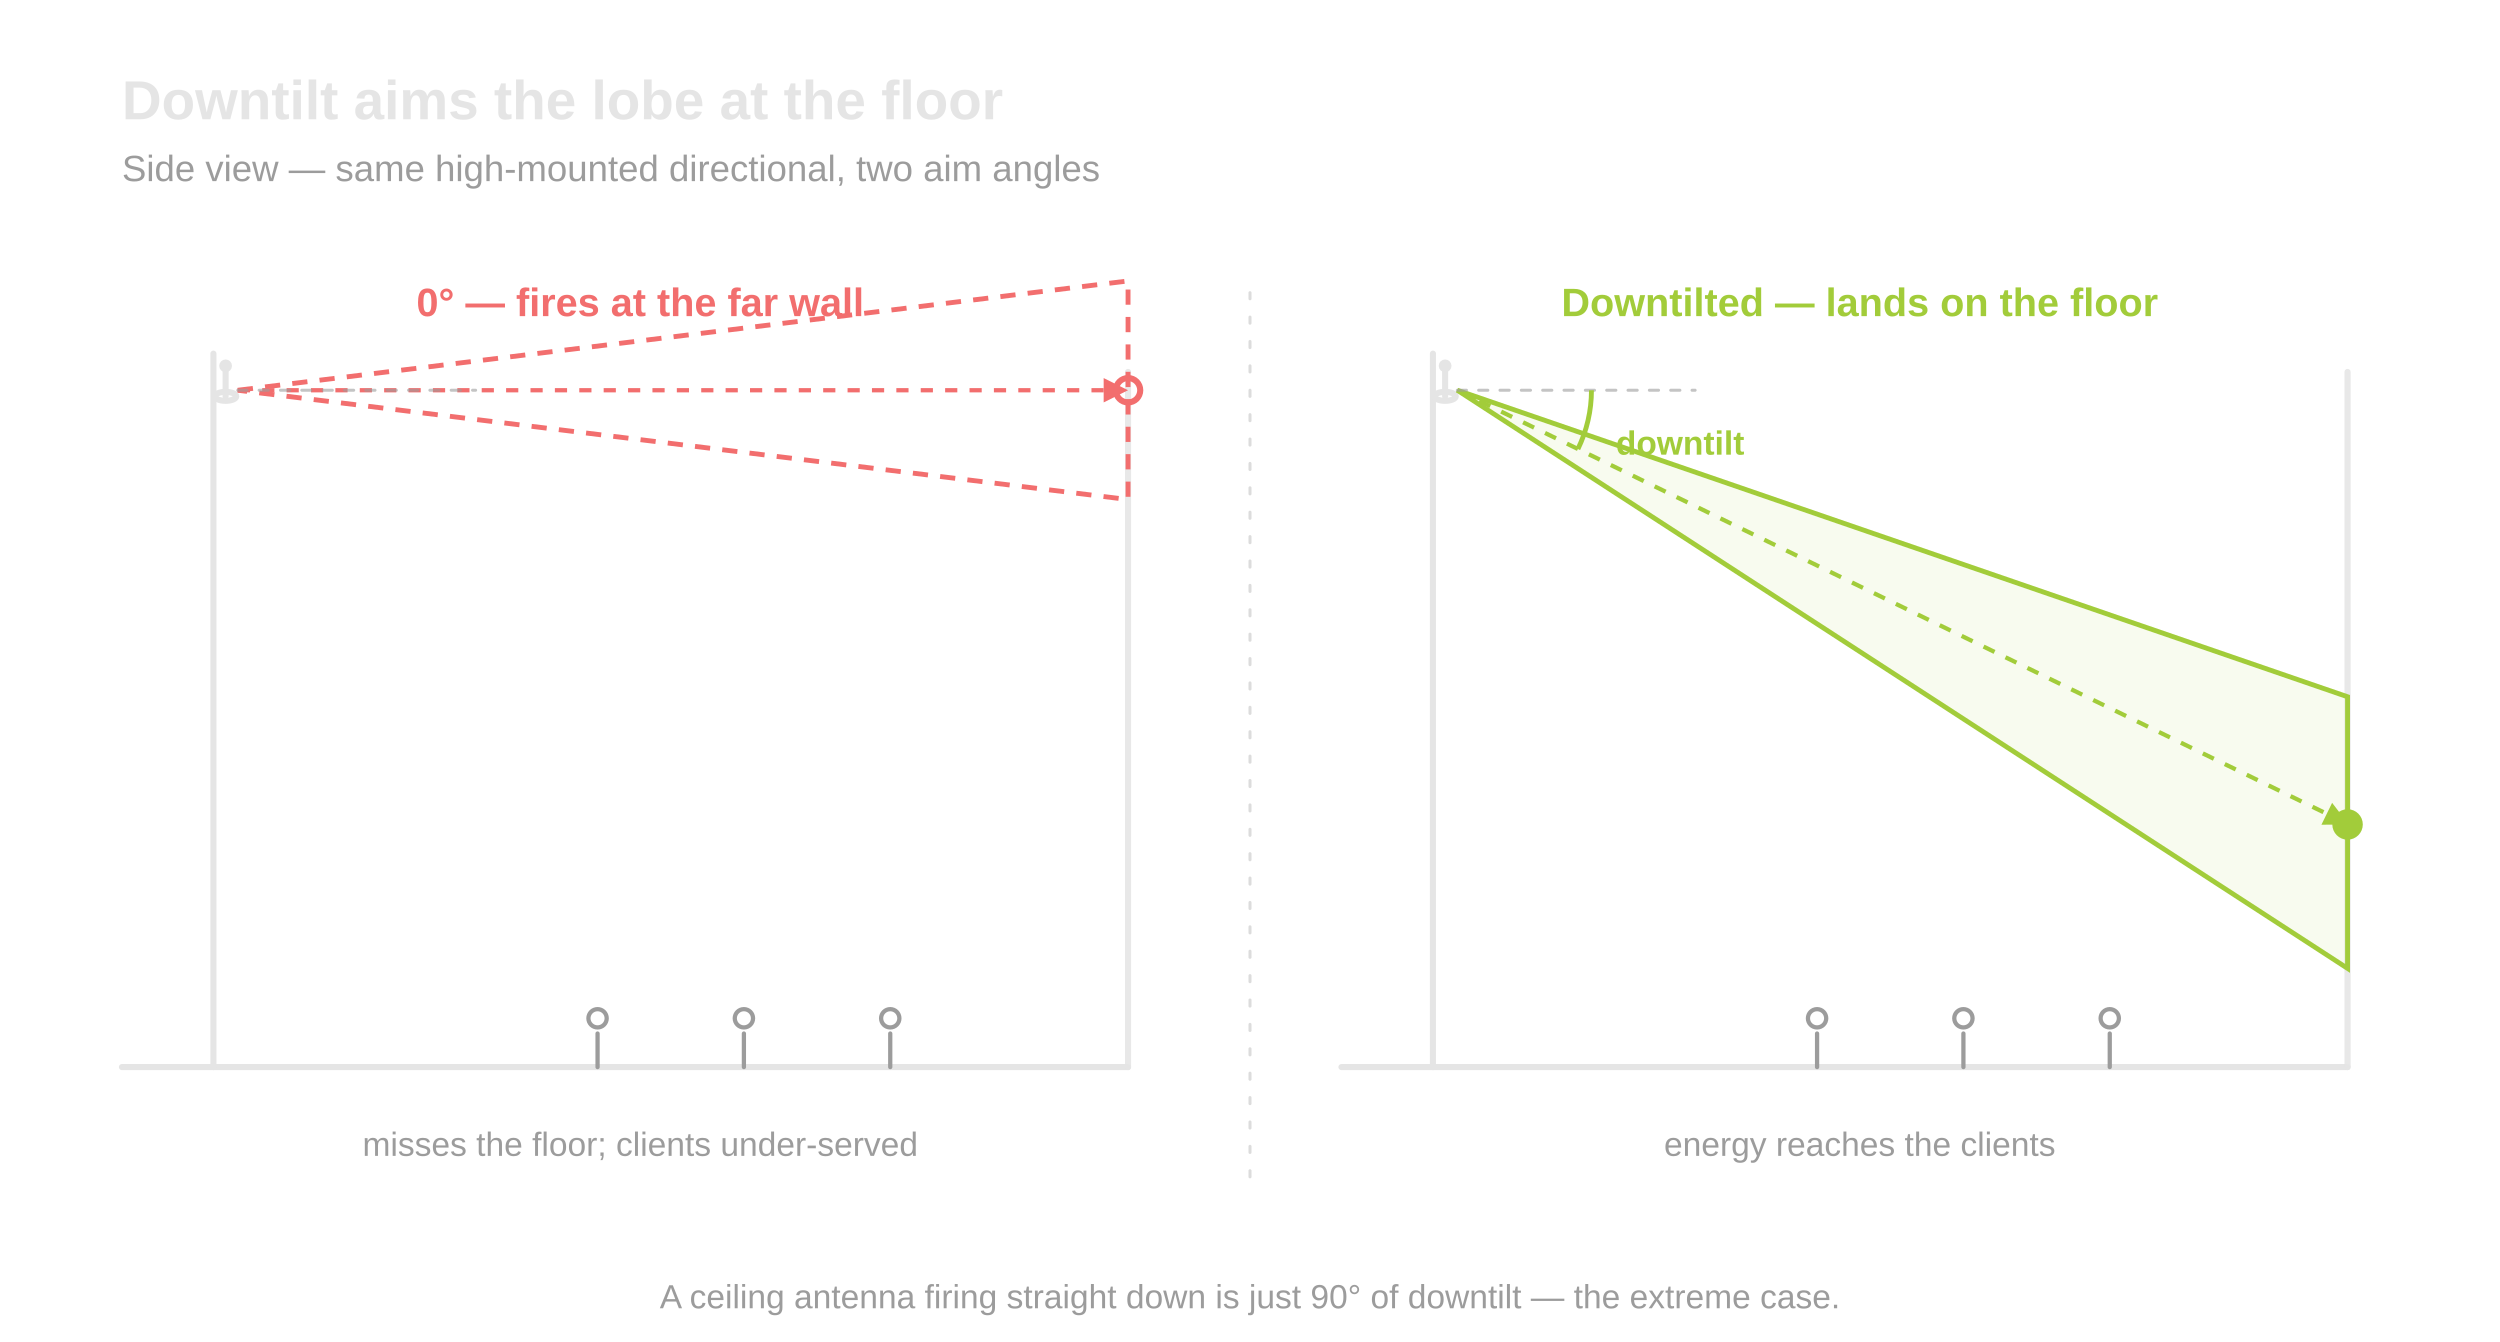
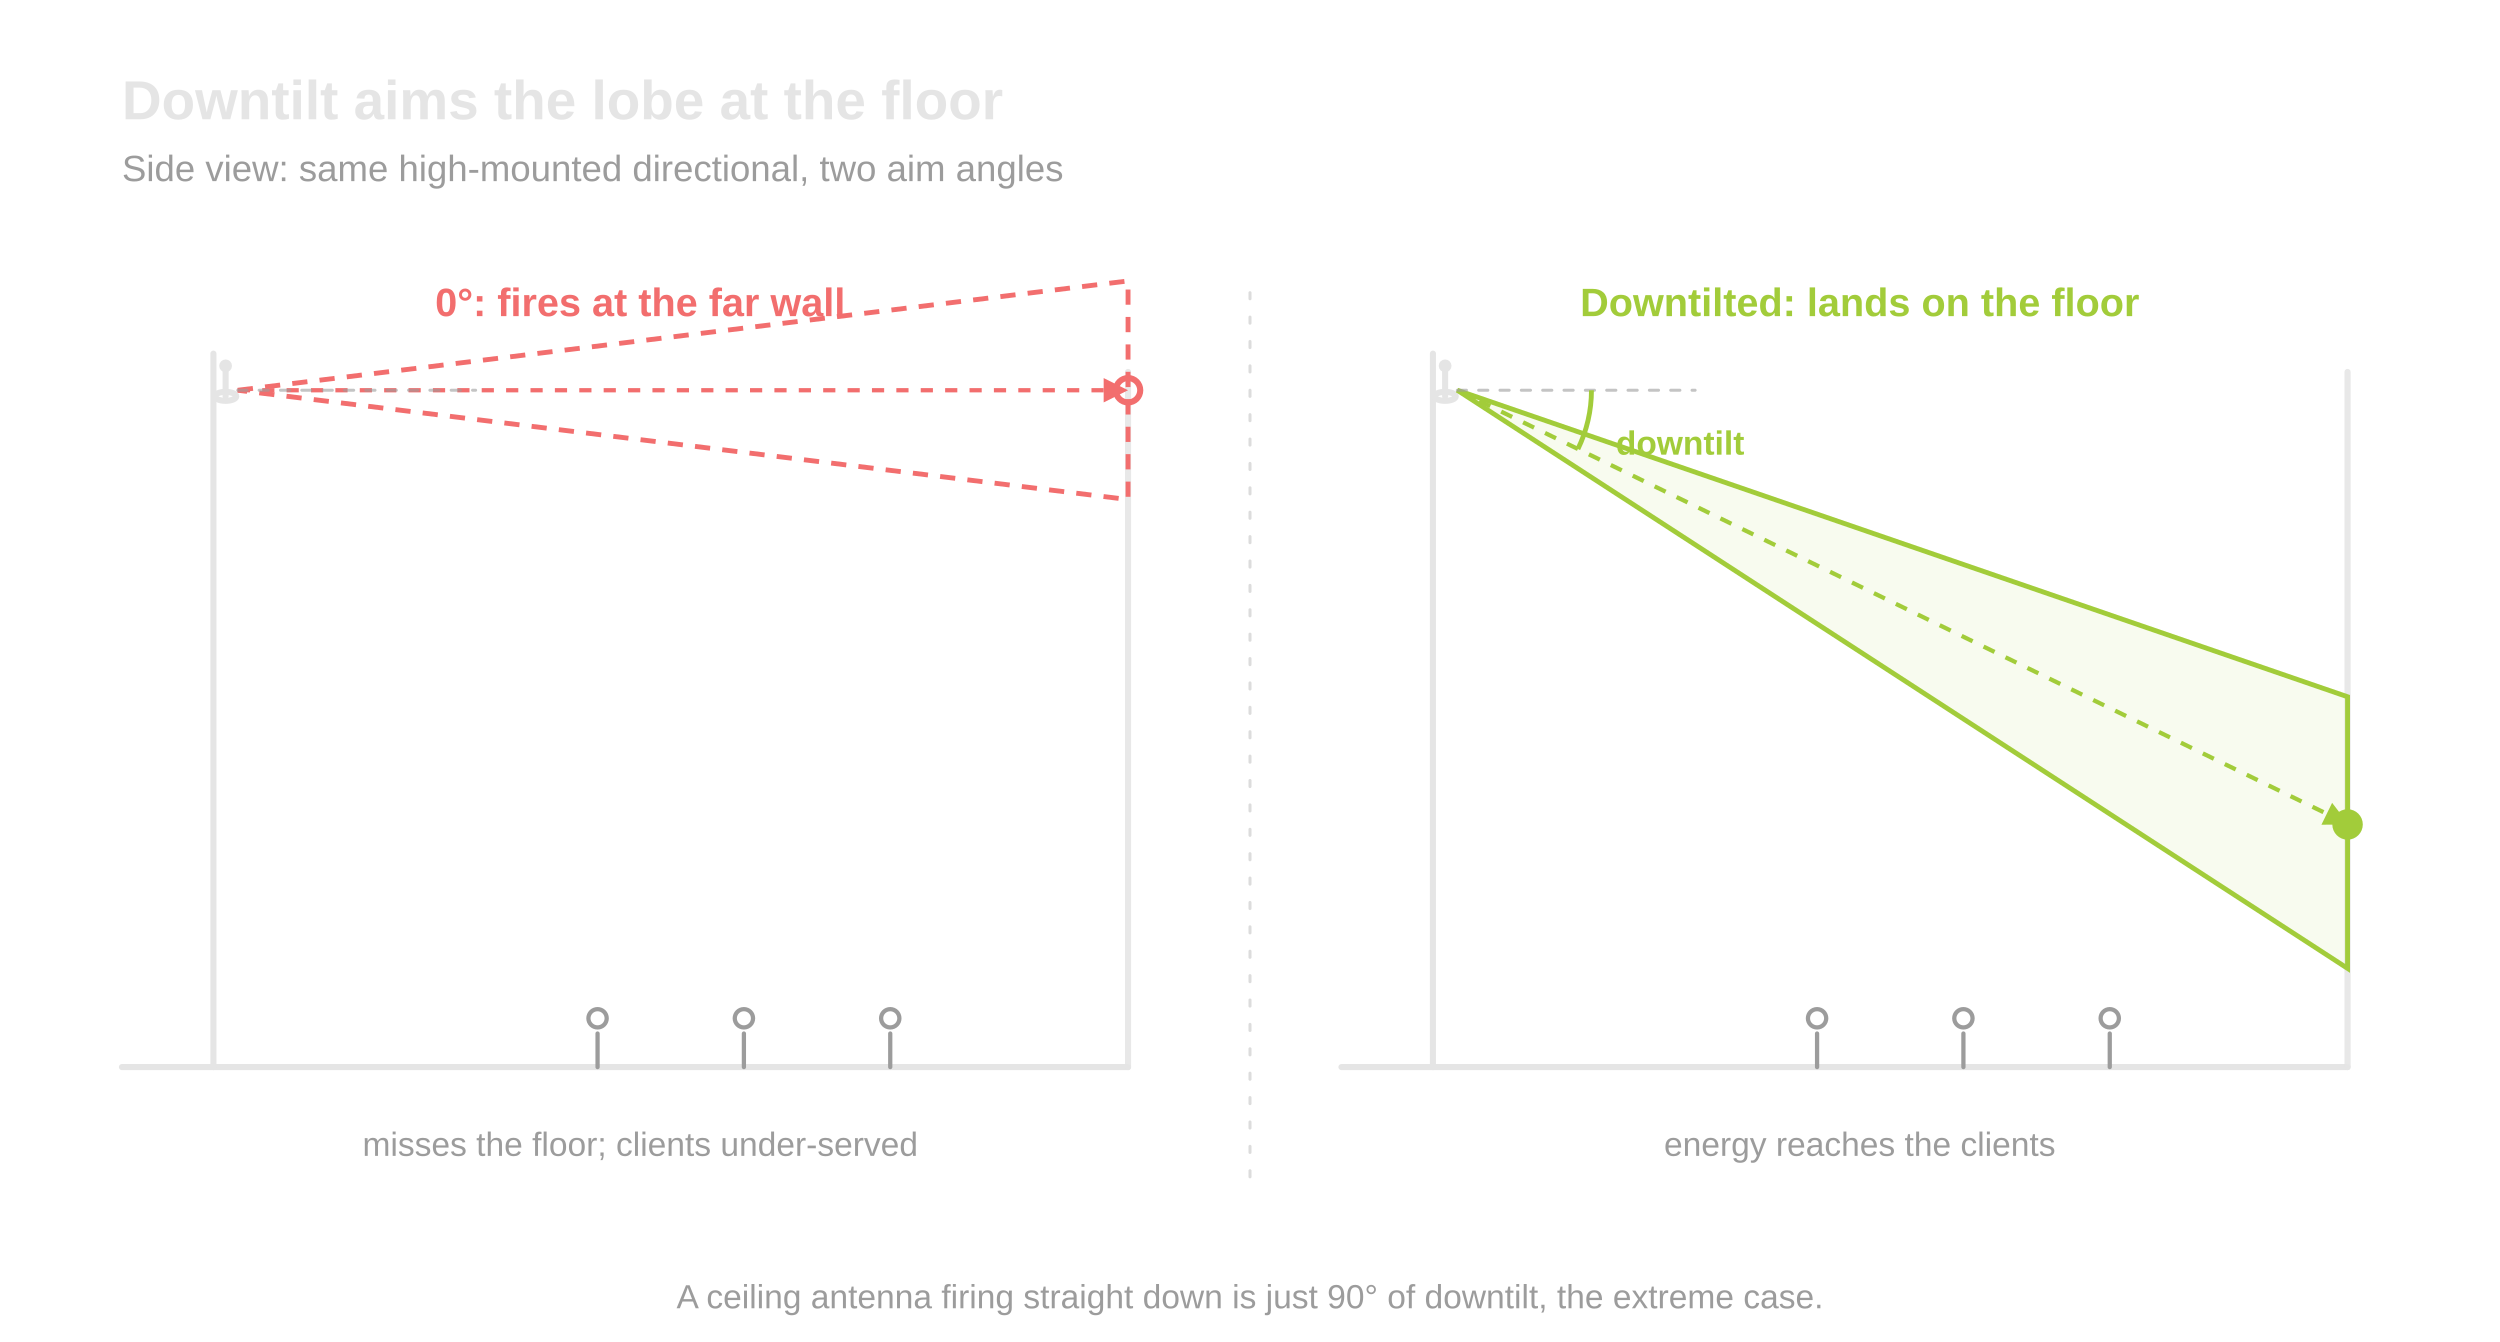
<svg xmlns="http://www.w3.org/2000/svg" viewBox="0 0 820 440" width="820" height="440" role="img" aria-label="Side-view downtilt geometry: a high-mounted directional at 0 degrees fires at the far wall and misses the floor, versus downtilted so the main lobe lands on the floor where clients are; a ceiling antenna straight down is 90 degrees of downtilt">
  <text x="40" y="34" font-family="'IBM Plex Sans','Helvetica Neue',Arial,sans-serif" font-size="18" fill="#E5E5E5" text-anchor="start" font-weight="700" letter-spacing="0" dominant-baseline="middle">Downtilt aims the lobe at the floor</text>
-   <text x="40" y="56" font-family="'IBM Plex Sans','Helvetica Neue',Arial,sans-serif" font-size="12" fill="#9C9C9C" text-anchor="start" font-weight="400" letter-spacing="0" dominant-baseline="middle">Side view — same high-mounted directional, two aim angles</text>
+   <text x="40" y="56" font-family="'IBM Plex Sans','Helvetica Neue',Arial,sans-serif" font-size="12" fill="#9C9C9C" text-anchor="start" font-weight="400" letter-spacing="0" dominant-baseline="middle">Side view: same high-mounted directional, two aim angles</text>
  <line x1="40" y1="350" x2="370" y2="350" stroke="#E5E5E5" stroke-width="2" stroke-linecap="round" opacity="1" />
  <line x1="70" y1="350" x2="70" y2="116" stroke="#E5E5E5" stroke-width="2" stroke-linecap="round" opacity="1" />
  <line x1="370" y1="350" x2="370" y2="122" stroke="#E5E5E5" stroke-width="2" stroke-linecap="round" opacity="0.9" />
  <line x1="196" y1="350" x2="196" y2="339" stroke="#9C9C9C" stroke-width="1.4" stroke-linecap="round" opacity="1" />
  <circle cx="196" cy="334" r="3" stroke="#9C9C9C" stroke-width="1.4" fill="none" opacity="1" />
  <line x1="244" y1="350" x2="244" y2="339" stroke="#9C9C9C" stroke-width="1.4" stroke-linecap="round" opacity="1" />
  <circle cx="244" cy="334" r="3" stroke="#9C9C9C" stroke-width="1.4" fill="none" opacity="1" />
  <line x1="292" y1="350" x2="292" y2="339" stroke="#9C9C9C" stroke-width="1.4" stroke-linecap="round" opacity="1" />
  <circle cx="292" cy="334" r="3" stroke="#9C9C9C" stroke-width="1.4" fill="none" opacity="1" />
  <g>
    <path d="M74 130 L74 120" stroke="#E5E5E5" fill="none" stroke-width="2" stroke-linecap="round" stroke-linejoin="round" opacity="1" />
    <circle cx="74" cy="120" r="1.1" stroke="#E5E5E5" stroke-width="2" fill="#E5E5E5" opacity="1" />
    <ellipse cx="74" cy="130" rx="3.5" ry="1.47" stroke="#E5E5E5" stroke-width="2" fill="none" />
  </g>
  <path d="M78 128 L370 92.15 L370 128 L370 163.85 Z" stroke="#F26E6E" stroke-width="1.6" fill="none" stroke-dasharray="5 4" />
  <line x1="78" y1="128" x2="362" y2="128" stroke="#F26E6E" stroke-width="1.4" stroke-dasharray="4 4" />
  <path d="M0 -4 L8 0 L0 4 Z" fill="#F26E6E" transform="translate(362,128) rotate(0)" />
  <line x1="78" y1="128" x2="156" y2="128" stroke="#9C9C9C" stroke-width="1" stroke-linecap="round" stroke-dasharray="3 4" opacity="0.6" />
-   <text x="210" y="100" font-family="'IBM Plex Sans','Helvetica Neue',Arial,sans-serif" font-size="13" fill="#F26E6E" text-anchor="middle" font-weight="600" letter-spacing="0" dominant-baseline="middle">0° — fires at the far wall</text>
+   <text x="210" y="100" font-family="'IBM Plex Sans','Helvetica Neue',Arial,sans-serif" font-size="13" fill="#F26E6E" text-anchor="middle" font-weight="600" letter-spacing="0" dominant-baseline="middle">0°: fires at the far wall</text>
  <text x="210" y="376" font-family="'IBM Plex Sans','Helvetica Neue',Arial,sans-serif" font-size="11" fill="#9C9C9C" text-anchor="middle" font-weight="400" letter-spacing="0" dominant-baseline="middle">misses the floor; clients under-served</text>
  <circle cx="370" cy="128" r="4" stroke="#F26E6E" stroke-width="2" fill="none" opacity="1" />
  <line x1="410" y1="96" x2="410" y2="386" stroke="#9C9C9C" stroke-width="1" stroke-linecap="round" stroke-dasharray="2 6" opacity="0.35" />
  <line x1="440" y1="350" x2="770" y2="350" stroke="#E5E5E5" stroke-width="2" stroke-linecap="round" opacity="1" />
  <line x1="470" y1="350" x2="470" y2="116" stroke="#E5E5E5" stroke-width="2" stroke-linecap="round" opacity="1" />
  <line x1="770" y1="350" x2="770" y2="122" stroke="#E5E5E5" stroke-width="2" stroke-linecap="round" opacity="0.9" />
  <line x1="596" y1="350" x2="596" y2="339" stroke="#9C9C9C" stroke-width="1.4" stroke-linecap="round" opacity="1" />
  <circle cx="596" cy="334" r="3" stroke="#9C9C9C" stroke-width="1.4" fill="none" opacity="1" />
  <line x1="644" y1="350" x2="644" y2="339" stroke="#9C9C9C" stroke-width="1.4" stroke-linecap="round" opacity="1" />
  <circle cx="644" cy="334" r="3" stroke="#9C9C9C" stroke-width="1.4" fill="none" opacity="1" />
  <line x1="692" y1="350" x2="692" y2="339" stroke="#9C9C9C" stroke-width="1.4" stroke-linecap="round" opacity="1" />
  <circle cx="692" cy="334" r="3" stroke="#9C9C9C" stroke-width="1.4" fill="none" opacity="1" />
  <g>
    <path d="M474 130 L474 120" stroke="#E5E5E5" fill="none" stroke-width="2" stroke-linecap="round" stroke-linejoin="round" opacity="1" />
    <circle cx="474" cy="120" r="1.1" stroke="#E5E5E5" stroke-width="2" fill="#E5E5E5" opacity="1" />
    <ellipse cx="474" cy="130" rx="3.5" ry="1.47" stroke="#E5E5E5" stroke-width="2" fill="none" />
  </g>
  <path d="M478 128 L770 228.54 L770 270.42 L770 317.63 Z" stroke="#A2CC3A" stroke-width="1.6" fill="rgba(162,204,58,0.08)" />
  <line x1="478" y1="128" x2="763.18" y2="266.92" stroke="#A2CC3A" stroke-width="1.4" stroke-dasharray="4 4" />
  <path d="M0 -4 L8 0 L0 4 Z" fill="#A2CC3A" transform="translate(763.18,266.92) rotate(26)" />
  <line x1="478" y1="128" x2="556" y2="128" stroke="#9C9C9C" stroke-width="1" stroke-linecap="round" stroke-dasharray="3 4" opacity="0.6" />
  <path d="M522 128 A 44 44 0 0 1 517.55 147.29" stroke="#A2CC3A" stroke-width="1.6" fill="none" />
  <text x="530" y="146" font-family="'IBM Plex Sans','Helvetica Neue',Arial,sans-serif" font-size="11" fill="#A2CC3A" text-anchor="start" font-weight="600" letter-spacing="0" dominant-baseline="middle">downtilt</text>
-   <text x="610" y="100" font-family="'IBM Plex Sans','Helvetica Neue',Arial,sans-serif" font-size="13" fill="#A2CC3A" text-anchor="middle" font-weight="600" letter-spacing="0" dominant-baseline="middle">Downtilted — lands on the floor</text>
+   <text x="610" y="100" font-family="'IBM Plex Sans','Helvetica Neue',Arial,sans-serif" font-size="13" fill="#A2CC3A" text-anchor="middle" font-weight="600" letter-spacing="0" dominant-baseline="middle">Downtilted: lands on the floor</text>
  <text x="610" y="376" font-family="'IBM Plex Sans','Helvetica Neue',Arial,sans-serif" font-size="11" fill="#9C9C9C" text-anchor="middle" font-weight="400" letter-spacing="0" dominant-baseline="middle">energy reaches the clients</text>
  <circle cx="770" cy="270.42" r="4" stroke="#A2CC3A" stroke-width="2" fill="#A2CC3A" opacity="1" />
-   <text x="410" y="426" font-family="'IBM Plex Sans','Helvetica Neue',Arial,sans-serif" font-size="11" fill="#9C9C9C" text-anchor="middle" font-weight="400" letter-spacing="0" dominant-baseline="middle">A ceiling antenna firing straight down is just 90° of downtilt — the extreme case.</text>
+   <text x="410" y="426" font-family="'IBM Plex Sans','Helvetica Neue',Arial,sans-serif" font-size="11" fill="#9C9C9C" text-anchor="middle" font-weight="400" letter-spacing="0" dominant-baseline="middle">A ceiling antenna firing straight down is just 90° of downtilt, the extreme case.</text>
</svg>
